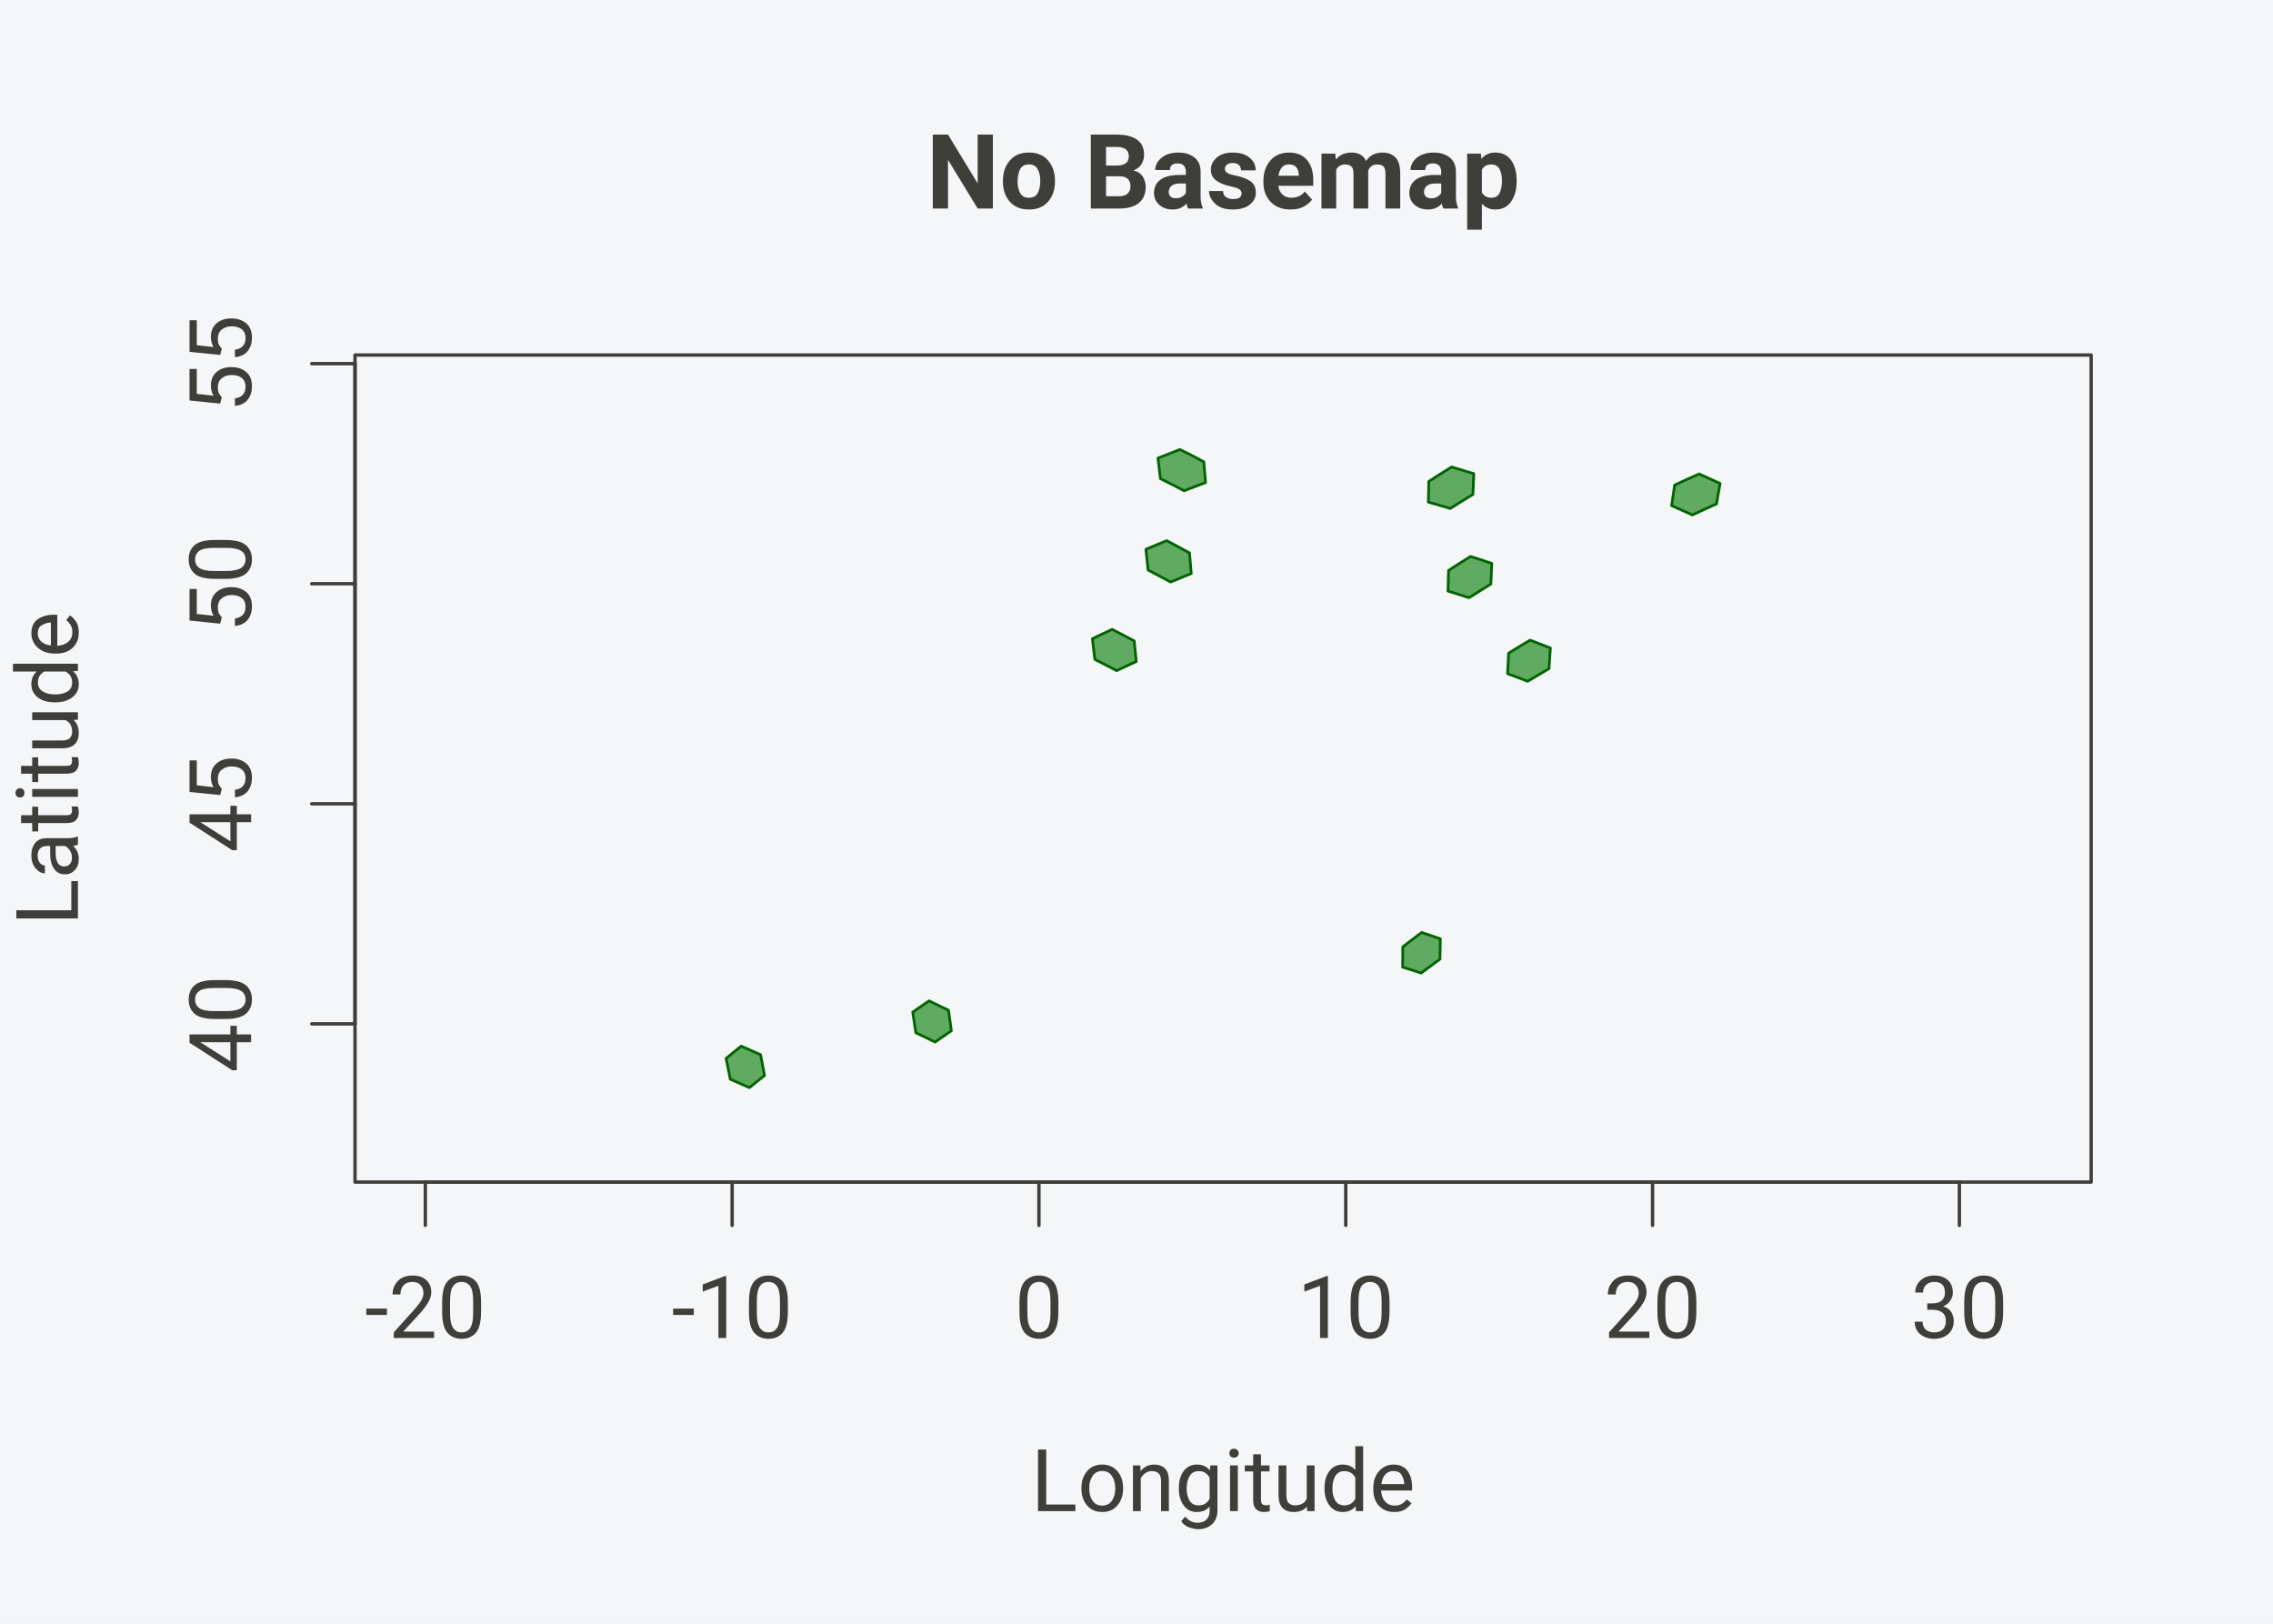
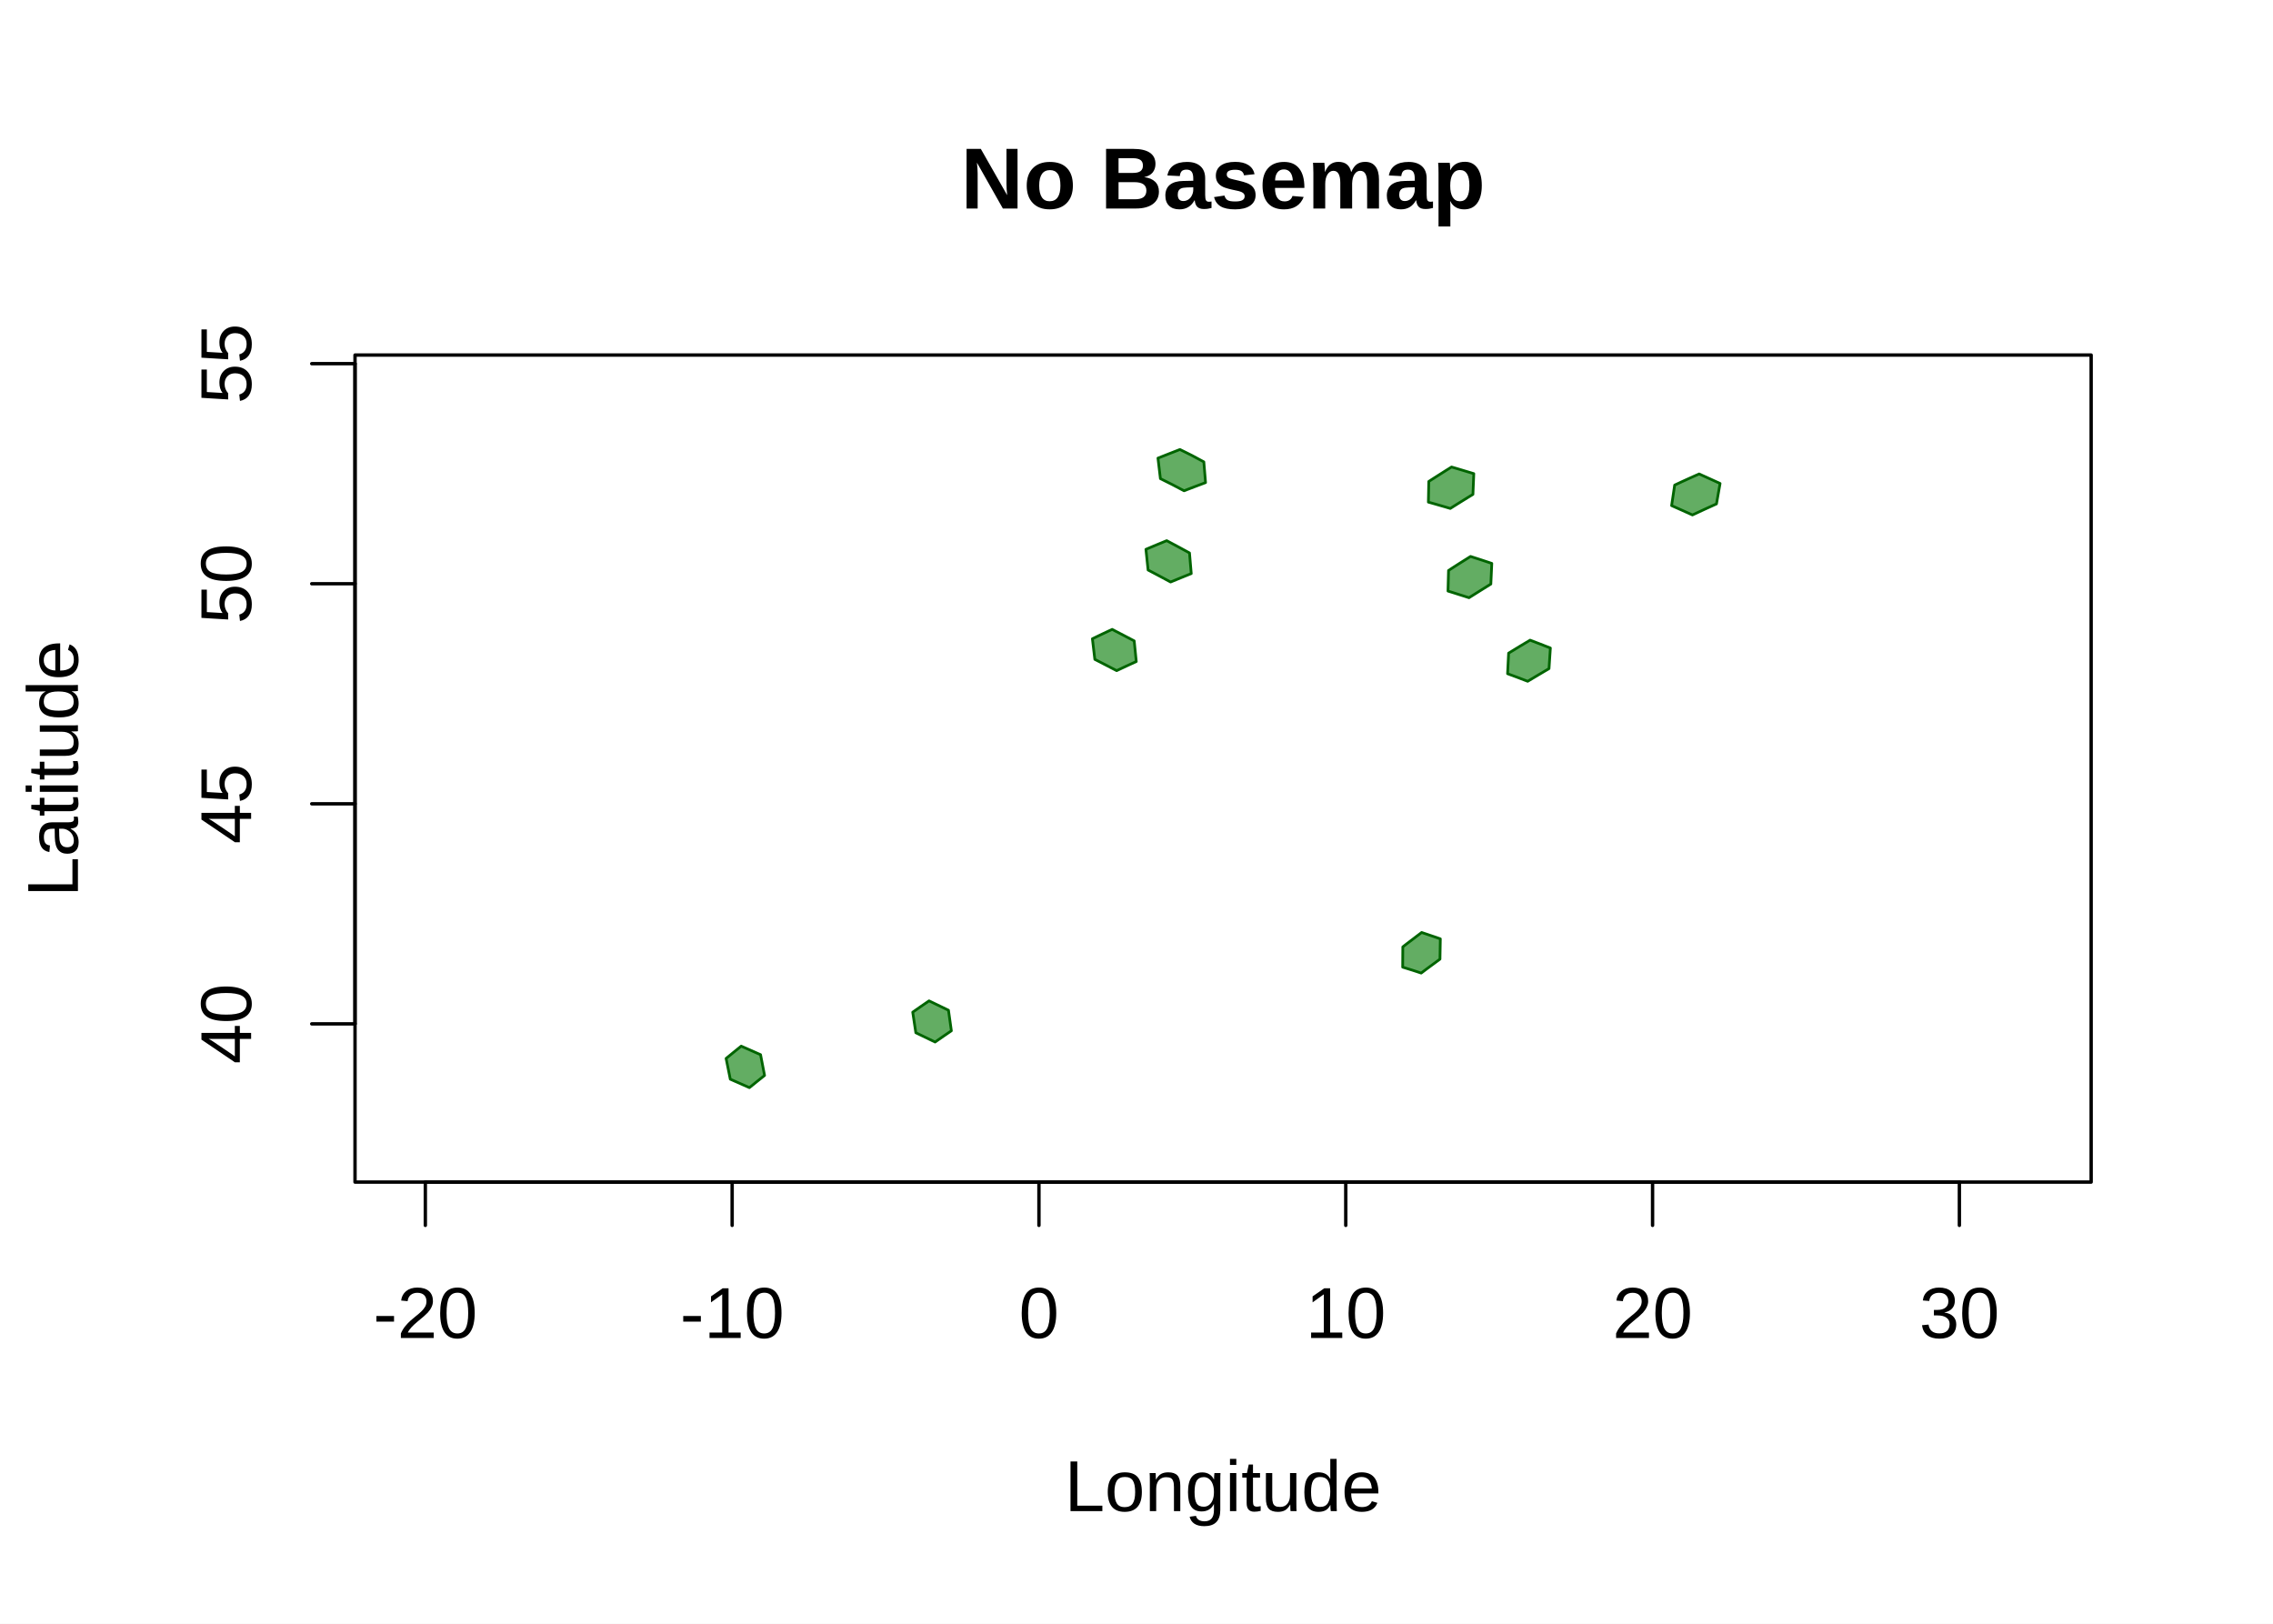
<svg xmlns="http://www.w3.org/2000/svg" width="504.00pt" height="360.00pt" viewBox="0 0 504.00 360.00">
  <g class="svglite">
    <defs>
      <style type="text/css">
-     /* theme-aware-processed */
-     .svglite line, .svglite polyline, .svglite polygon, .svglite path, .svglite circle {
+     .svglite line, .svglite polyline, .svglite polygon, .svglite path, .svglite rect, .svglite circle {
      fill: none;
-       stroke: #3E3F3A;
-       stroke-linecap: round;
-       stroke-linejoin: round;
-       stroke-miterlimit: 10.00;
-     }
-     .svglite &gt; g &gt; rect {
-       fill: none;
-       stroke: #3E3F3A;
+       stroke: #000000;
      stroke-linecap: round;
      stroke-linejoin: round;
      stroke-miterlimit: 10.00;
    }
    .svglite text {
      white-space: pre;
-       fill: #3E3F3A;
    }
    .svglite g.glyphgroup path {
      fill: inherit;
      stroke: none;
    }
  </style>
    </defs>
-     <rect class="svg-bg" width="100%" height="100%" style="stroke: none; fill: #F5F6F8;" />
+     <rect width="100%" height="100%" style="stroke: none; fill: #FFFFFF;" />
    <defs>
      <clipPath id="cpMC4wMHw1MDQuMDB8MC4wMHwzNjAuMDA=">
        <rect x="0.00" y="0.00" width="504.00" height="360.00" />
      </clipPath>
    </defs>
    <g clip-path="url(#cpMC4wMHw1MDQuMDB8MC4wMHwzNjAuMDA=)">
      <line x1="94.31" y1="262.08" x2="434.46" y2="262.08" style="stroke-width: 0.75;" />
      <line x1="94.31" y1="262.08" x2="94.31" y2="271.68" style="stroke-width: 0.75;" />
      <line x1="162.34" y1="262.08" x2="162.34" y2="271.68" style="stroke-width: 0.75;" />
      <line x1="230.37" y1="262.08" x2="230.37" y2="271.68" style="stroke-width: 0.75;" />
      <line x1="298.40" y1="262.08" x2="298.40" y2="271.68" style="stroke-width: 0.75;" />
      <line x1="366.43" y1="262.08" x2="366.43" y2="271.68" style="stroke-width: 0.75;" />
      <line x1="434.46" y1="262.08" x2="434.46" y2="271.68" style="stroke-width: 0.75;" />
-       <text x="94.31" y="296.64" text-anchor="middle" style="font-size: 1.6em; font-family: &quot;Roboto&quot;, -apple-system, BlinkMacSystemFont, &quot;Segoe UI&quot;, system-ui, sans-serif;">-20</text>
-       <text x="162.34" y="296.64" text-anchor="middle" style="font-size: 1.6em; font-family: &quot;Roboto&quot;, -apple-system, BlinkMacSystemFont, &quot;Segoe UI&quot;, system-ui, sans-serif;">-10</text>
-       <text x="230.37" y="296.64" text-anchor="middle" style="font-size: 1.6em; font-family: &quot;Roboto&quot;, -apple-system, BlinkMacSystemFont, &quot;Segoe UI&quot;, system-ui, sans-serif;">0</text>
-       <text x="298.40" y="296.64" text-anchor="middle" style="font-size: 1.6em; font-family: &quot;Roboto&quot;, -apple-system, BlinkMacSystemFont, &quot;Segoe UI&quot;, system-ui, sans-serif;">10</text>
-       <text x="366.43" y="296.64" text-anchor="middle" style="font-size: 1.6em; font-family: &quot;Roboto&quot;, -apple-system, BlinkMacSystemFont, &quot;Segoe UI&quot;, system-ui, sans-serif;">20</text>
-       <text x="434.46" y="296.64" text-anchor="middle" style="font-size: 1.6em; font-family: &quot;Roboto&quot;, -apple-system, BlinkMacSystemFont, &quot;Segoe UI&quot;, system-ui, sans-serif;">30</text>
+       <text x="94.31" y="296.64" text-anchor="middle" style="font-size: 16.00px; font-family: &quot;Arial&quot;;" textLength="23.14px" lengthAdjust="spacingAndGlyphs">-20</text>
+       <text x="162.34" y="296.64" text-anchor="middle" style="font-size: 16.00px; font-family: &quot;Arial&quot;;" textLength="23.14px" lengthAdjust="spacingAndGlyphs">-10</text>
+       <text x="230.37" y="296.64" text-anchor="middle" style="font-size: 16.00px; font-family: &quot;Arial&quot;;" textLength="8.91px" lengthAdjust="spacingAndGlyphs">0</text>
+       <text x="298.40" y="296.64" text-anchor="middle" style="font-size: 16.00px; font-family: &quot;Arial&quot;;" textLength="17.81px" lengthAdjust="spacingAndGlyphs">10</text>
+       <text x="366.43" y="296.64" text-anchor="middle" style="font-size: 16.00px; font-family: &quot;Arial&quot;;" textLength="17.81px" lengthAdjust="spacingAndGlyphs">20</text>
+       <text x="434.46" y="296.64" text-anchor="middle" style="font-size: 16.00px; font-family: &quot;Arial&quot;;" textLength="17.81px" lengthAdjust="spacingAndGlyphs">30</text>
      <line x1="78.72" y1="227.00" x2="78.72" y2="80.63" style="stroke-width: 0.75;" />
      <line x1="78.72" y1="227.00" x2="69.12" y2="227.00" style="stroke-width: 0.75;" />
      <line x1="78.72" y1="178.21" x2="69.12" y2="178.21" style="stroke-width: 0.75;" />
      <line x1="78.72" y1="129.42" x2="69.12" y2="129.42" style="stroke-width: 0.75;" />
      <line x1="78.72" y1="80.63" x2="69.12" y2="80.63" style="stroke-width: 0.75;" />
-       <text transform="translate(55.68,227.00) rotate(-90)" text-anchor="middle" style="font-size: 1.6em; font-family: &quot;Roboto&quot;, -apple-system, BlinkMacSystemFont, &quot;Segoe UI&quot;, system-ui, sans-serif;">40</text>
-       <text transform="translate(55.68,178.21) rotate(-90)" text-anchor="middle" style="font-size: 1.6em; font-family: &quot;Roboto&quot;, -apple-system, BlinkMacSystemFont, &quot;Segoe UI&quot;, system-ui, sans-serif;">45</text>
-       <text transform="translate(55.68,129.42) rotate(-90)" text-anchor="middle" style="font-size: 1.6em; font-family: &quot;Roboto&quot;, -apple-system, BlinkMacSystemFont, &quot;Segoe UI&quot;, system-ui, sans-serif;">50</text>
-       <text transform="translate(55.68,80.63) rotate(-90)" text-anchor="middle" style="font-size: 1.6em; font-family: &quot;Roboto&quot;, -apple-system, BlinkMacSystemFont, &quot;Segoe UI&quot;, system-ui, sans-serif;">55</text>
+       <text transform="translate(55.68,227.00) rotate(-90)" text-anchor="middle" style="font-size: 16.00px; font-family: &quot;Arial&quot;;" textLength="17.81px" lengthAdjust="spacingAndGlyphs">40</text>
+       <text transform="translate(55.68,178.21) rotate(-90)" text-anchor="middle" style="font-size: 16.00px; font-family: &quot;Arial&quot;;" textLength="17.81px" lengthAdjust="spacingAndGlyphs">45</text>
+       <text transform="translate(55.68,129.42) rotate(-90)" text-anchor="middle" style="font-size: 16.00px; font-family: &quot;Arial&quot;;" textLength="17.81px" lengthAdjust="spacingAndGlyphs">50</text>
+       <text transform="translate(55.68,80.63) rotate(-90)" text-anchor="middle" style="font-size: 16.00px; font-family: &quot;Arial&quot;;" textLength="17.81px" lengthAdjust="spacingAndGlyphs">55</text>
      <polygon points="78.72,262.08 463.68,262.08 463.68,78.72 78.72,78.72 " style="stroke-width: 0.75;" />
-       <text x="271.20" y="46.23" text-anchor="middle" style="font-size: 1.92em; font-weight: bold; font-family: &quot;Roboto&quot;, -apple-system, BlinkMacSystemFont, &quot;Segoe UI&quot;, system-ui, sans-serif;">No Basemap</text>
-       <text x="271.20" y="335.04" text-anchor="middle" style="font-size: 1.6em; font-family: &quot;Roboto&quot;, -apple-system, BlinkMacSystemFont, &quot;Segoe UI&quot;, system-ui, sans-serif;">Longitude</text>
-       <text transform="translate(17.28,170.40) rotate(-90)" text-anchor="middle" style="font-size: 1.6em; font-family: &quot;Roboto&quot;, -apple-system, BlinkMacSystemFont, &quot;Segoe UI&quot;, system-ui, sans-serif;">Latitude</text>
+       <text x="271.20" y="46.23" text-anchor="middle" style="font-size: 19.20px; font-weight: bold; font-family: &quot;Arial&quot;;" textLength="116.23px" lengthAdjust="spacingAndGlyphs">No Basemap</text>
+       <text x="271.20" y="335.04" text-anchor="middle" style="font-size: 16.00px; font-family: &quot;Arial&quot;;" textLength="70.36px" lengthAdjust="spacingAndGlyphs">Longitude</text>
+       <text transform="translate(17.28,170.40) rotate(-90)" text-anchor="middle" style="font-size: 16.00px; font-family: &quot;Arial&quot;;" textLength="57.00px" lengthAdjust="spacingAndGlyphs">Latitude</text>
    </g>
    <defs>
      <clipPath id="cpNzguNzJ8NDYzLjY4fDc4LjcyfDI2Mi4wOA==">
        <rect x="78.72" y="78.72" width="384.96" height="183.36" />
      </clipPath>
    </defs>
    <g clip-path="url(#cpNzguNzJ8NDYzLjY4fDc4LjcyfDI2Mi4wOA==)">
      <path d="M 343.77 143.67 L 341.52 142.79 L 339.27 141.93 L 336.88 143.36 L 334.51 144.81 L 334.28 149.37 L 336.52 150.20 L 338.74 151.05 L 341.10 149.64 L 343.47 148.24 L 343.77 143.67 Z" style="fill-rule: evenodd; fill: #228B22; fill-opacity: 0.70; stroke-width: 0.60; stroke: #006400;" />
      <path d="M 251.49 142.09 L 249.05 140.81 L 246.60 139.54 L 244.40 140.57 L 242.22 141.62 L 242.76 146.19 L 245.19 147.44 L 247.60 148.69 L 249.77 147.67 L 251.95 146.67 L 251.49 142.09 Z" style="fill-rule: evenodd; fill: #228B22; fill-opacity: 0.70; stroke-width: 0.60; stroke: #006400;" />
      <path d="M 210.31 223.98 L 206.00 221.90 L 204.18 223.15 L 202.38 224.41 L 203.07 228.97 L 207.34 231.03 L 209.14 229.78 L 210.95 228.54 L 210.31 223.98 Z" style="fill-rule: evenodd; fill: #228B22; fill-opacity: 0.70; stroke-width: 0.60; stroke: #006400;" />
      <path d="M 326.79 105.01 L 325.56 104.64 L 324.33 104.27 L 323.10 103.90 L 321.86 103.54 L 320.59 104.33 L 319.33 105.13 L 318.07 105.93 L 316.81 106.74 L 316.72 111.33 L 317.94 111.67 L 319.15 112.02 L 320.37 112.37 L 321.58 112.73 L 322.83 111.94 L 324.08 111.16 L 325.34 110.38 L 326.60 109.61 L 326.79 105.01 Z" style="fill-rule: evenodd; fill: #228B22; fill-opacity: 0.70; stroke-width: 0.60; stroke: #006400;" />
      <path d="M 319.37 208.15 L 318.34 207.79 L 317.30 207.44 L 316.27 207.09 L 315.23 206.74 L 314.18 207.53 L 313.14 208.33 L 312.09 209.12 L 311.05 209.93 L 311.02 214.43 L 312.05 214.75 L 313.08 215.07 L 314.10 215.40 L 315.13 215.74 L 316.16 214.96 L 317.20 214.19 L 319.29 212.65 L 319.37 208.15 Z" style="fill-rule: evenodd; fill: #228B22; fill-opacity: 0.70; stroke-width: 0.60; stroke: #006400;" />
      <path d="M 376.75 105.08 L 375.38 105.69 L 374.03 106.30 L 372.67 106.92 L 371.33 107.55 L 370.65 112.10 L 372.96 113.13 L 375.27 114.17 L 377.92 112.94 L 380.60 111.72 L 381.00 109.45 L 381.40 107.19 L 379.08 106.13 L 376.75 105.08 Z" style="fill-rule: evenodd; fill: #228B22; fill-opacity: 0.70; stroke-width: 0.60; stroke: #006400;" />
      <path d="M 330.78 124.91 L 329.61 124.52 L 328.43 124.13 L 327.25 123.75 L 326.07 123.37 L 323.62 124.91 L 322.40 125.69 L 321.19 126.48 L 321.07 131.05 L 322.24 131.41 L 323.40 131.78 L 324.57 132.15 L 325.73 132.52 L 328.15 131.00 L 330.57 129.49 L 330.78 124.91 Z" style="fill-rule: evenodd; fill: #228B22; fill-opacity: 0.70; stroke-width: 0.60; stroke: #006400;" />
      <path d="M 263.75 122.59 L 261.23 121.22 L 258.70 119.87 L 256.39 120.82 L 254.09 121.79 L 254.57 126.38 L 257.07 127.70 L 259.56 129.04 L 261.84 128.10 L 264.14 127.17 L 263.75 122.59 Z" style="fill-rule: evenodd; fill: #228B22; fill-opacity: 0.70; stroke-width: 0.60; stroke: #006400;" />
      <path d="M 266.93 102.40 L 264.31 100.99 L 262.97 100.32 L 261.63 99.66 L 259.19 100.61 L 256.76 101.57 L 257.30 106.12 L 259.94 107.44 L 262.54 108.81 L 264.92 107.90 L 267.31 107.00 L 266.93 102.40 Z" style="fill-rule: evenodd; fill: #228B22; fill-opacity: 0.70; stroke-width: 0.60; stroke: #006400;" />
      <path d="M 169.53 238.44 L 168.64 233.83 L 164.35 231.94 L 162.67 233.30 L 161.00 234.67 L 161.93 239.27 L 166.17 241.14 L 167.84 239.79 L 169.53 238.44 Z" style="fill-rule: evenodd; fill: #228B22; fill-opacity: 0.70; stroke-width: 0.60; stroke: #006400;" />
    </g>
  </g>
</svg>
